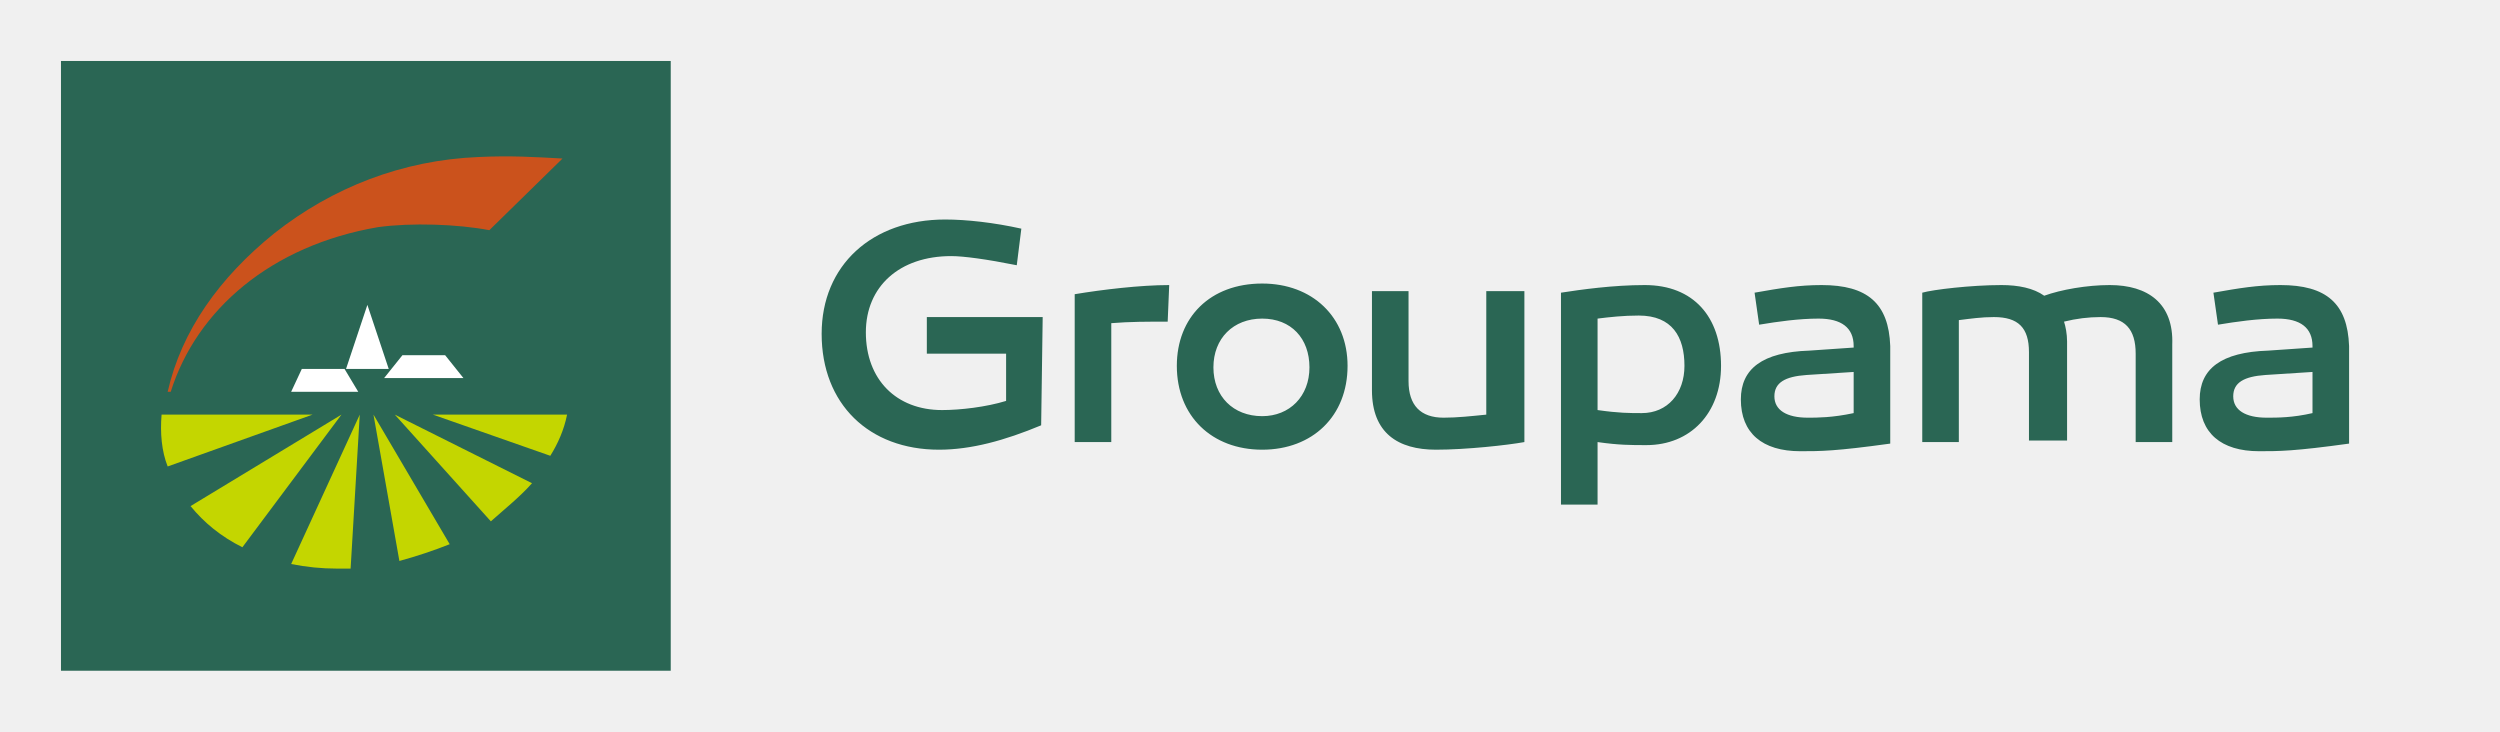
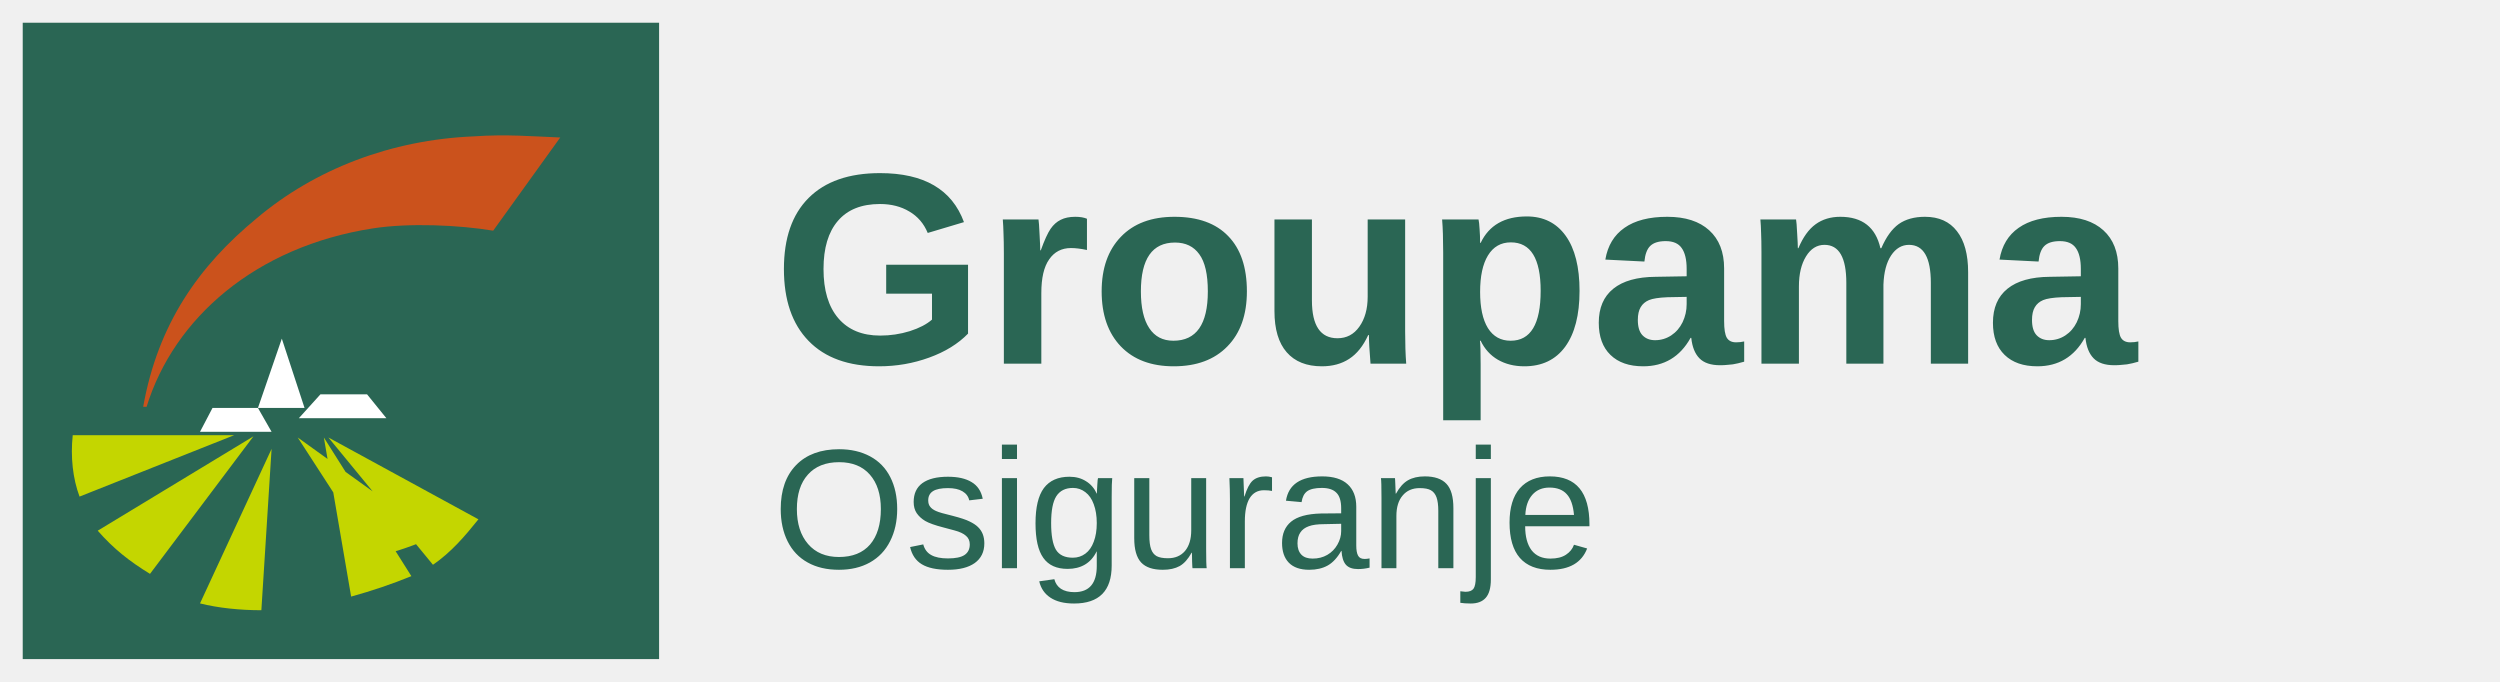
- <svg xmlns="http://www.w3.org/2000/svg" viewBox="0 0 164 48" width="164" height="48">
-   <path d="M4 4h40v40H4z" fill="#2A6654" />
-   <path d="m28.4 27.2 7.7 2.7c.5-.8.9-1.7 1.1-2.7h-8.8zm6.5 4.5-9-4.5 6.3 7c.9-.8 1.9-1.6 2.7-2.5zm-10.4-4.5 1.7 9.6c1.1-.3 2.3-.7 3.3-1.1l-5-8.5zM23 37.3l.6-10.1-4.5 9.8c1 .2 2 .3 3 .3h.9zm-7.1-1.4 6.5-8.7-9.9 6c.9 1.1 2 2 3.4 2.7zm-5.3-8.7c-.1 1.2 0 2.4.4 3.4l9.5-3.4h-9.9z" fill="#C4D600" />
-   <path d="m19.1 25.7.7-1.5h2.8l.9 1.5zm6.1-.9 1.2-1.5h2.8l1.2 1.5zm-2.5-.6 1.4-4.2 1.4 4.2z" fill="#FFFFFF" />
-   <path d="M36.9 10.4c-1.8-.1-3.4-.2-5.5-.1-5 .2-9.6 2-13.4 5-3.6 2.9-6.1 6.4-7 10.4h.2c1.7-5.4 6.6-9.6 13.6-10.8 2.2-.3 5.2-.2 7.3.2l4.8-4.7z" fill="#CB521C" />
-   <path d="M148.7 27.4c-1.4 0-2.2-.5-2.2-1.4s.7-1.3 2.1-1.4l3.1-.2v2.7c-1.3.3-2.3.3-3 .3m.9-8.7c-1.5 0-2.7.2-4.4.5l.3 2.1c1.2-.2 2.6-.4 3.9-.4 1.5 0 2.3.6 2.3 1.8v.1l-2.9.2c-3.1.1-4.5 1.2-4.5 3.2 0 2.2 1.4 3.4 3.9 3.4 1.3 0 2.3 0 5.9-.5v-6.4c-.1-2.8-1.5-4-4.5-4m-11.2 0c-1.5 0-3.2.3-4.3.7-.7-.5-1.7-.7-2.8-.7-2 0-4.5.3-5.2.5V29h2.4v-8c.8-.1 1.5-.2 2.3-.2 1.6 0 2.3.7 2.3 2.3v5.8h2.5v-6.5c0-.5-.1-1-.2-1.3.8-.2 1.6-.3 2.4-.3 1.6 0 2.3.8 2.3 2.4V29h2.4v-6.4c.1-2.7-1.6-3.9-4.1-3.9m-19.8 8.7c-1.4 0-2.2-.5-2.2-1.4s.7-1.3 2.1-1.4l3.1-.2v2.7c-1.4.3-2.4.3-3 .3m.9-8.7c-1.5 0-2.7.2-4.4.5l.3 2.1c1.2-.2 2.6-.4 3.9-.4 1.5 0 2.3.6 2.3 1.8v.1l-2.9.2c-3.1.1-4.5 1.2-4.5 3.2 0 2.2 1.4 3.4 3.9 3.4 1.3 0 2.3 0 5.9-.5v-6.4c-.1-2.8-1.5-4-4.5-4m-11.8 8.4c-.8 0-1.5 0-2.9-.2v-6c.8-.1 1.7-.2 2.7-.2 2.2 0 3 1.4 3 3.3 0 1.8-1.1 3.1-2.8 3.1m.2-8.4c-2.1 0-4.2.3-5.5.5v13.9h2.4V29c1.4.2 2.2.2 3.2.2 2.9 0 4.9-2.1 4.9-5.2 0-3.2-1.8-5.3-5-5.3m-7.9.4h-2.5v8.1c-1 .1-1.9.2-2.8.2-1.5 0-2.3-.8-2.3-2.4v-5.9H90v6.5c0 2.8 1.7 3.9 4.2 3.9 2 0 4.7-.3 5.8-.5v-9.9zm-17.2 8.2c-1.9 0-3.2-1.3-3.2-3.2 0-1.9 1.3-3.2 3.2-3.2 1.9 0 3.1 1.3 3.1 3.2s-1.3 3.2-3.1 3.2m0-8.7c-3.4 0-5.6 2.2-5.6 5.4 0 3.3 2.3 5.5 5.6 5.5s5.6-2.2 5.6-5.5c0-3.2-2.3-5.4-5.6-5.4m-6.1.1c-1.9 0-4.4.3-6.2.6V29h2.4v-7.8c1.2-.1 2.4-.1 3.7-.1l.1-2.4zm-8.3 2.1h-7.6v2.4H66v3.1c-1.3.4-3 .6-4.2.6-3 0-5-2-5-5.1 0-3 2.2-5 5.6-5 .8 0 2.3.2 4.3.6L67 15c-1.8-.4-3.6-.6-5-.6-4.8 0-8.1 3-8.1 7.5 0 4.6 3.1 7.6 7.7 7.6 2.1 0 4.3-.6 6.7-1.6l.1-7.1z" fill="#2A6654" />
+ <svg xmlns="http://www.w3.org/2000/svg" viewBox="0 0 220 60" width="220" height="60">
+   <rect x="2" y="2" width="56" height="56" fill="#2A6654" />
+   <path d="M49.3 12.1c-2.5-.1-4.7-.3-7.6-.1-7.3.3-14 2.9-19.1 7.2-5.1 4.2-8.7 9.3-10 16.6h.3c2.4-7.8 9.6-14.1 19.9-15.7 3.2-.5 7.6-.3 10.6.2l5.9-8.2z" fill="#CB521C" />
+   <path d="m22.7 35.9 2.1-6.1 2 6.1zm3.6.9 1.9-2.1h4.1l1.7 2.1zm-8.7 1.2 1.1-2.1h4l1.2 2.1z" fill="#FFFFFF" />
+   <path d="M28.5 38.5l2.4 14c1.8-.5 3.6-1.1 5.3-1.8l-7.7-12.2zm13.6 7.2-13.2-7.2 9.2 11.2c1.6-1.1 2.8-2.5 4-4zm-15.9-7.2 6.8 10.5c1.8-.4 3.7-1.1 5.3-1.8l-12.1-8.7zm-3.2 15.2.9-14.2-6.3 13.6c1.6.4 3.5.6 5.4.6zm-9.8-3.2 9.1-12.1-13.7 8.3c1.4 1.6 2.8 2.7 4.6 3.8zm-6.8-12.2c-.2 1.9 0 3.8.6 5.4l13.6-5.4H6.4z" fill="#C4D600" />
+   <text x="68" y="32" font-family="Arial, Helvetica, sans-serif" font-size="24" font-weight="700" fill="#2A6654">Groupama</text>
+   <text x="68" y="50" font-family="Arial, Helvetica, sans-serif" font-size="15" font-weight="400" fill="#2A6654">Osiguranje</text>
</svg>
